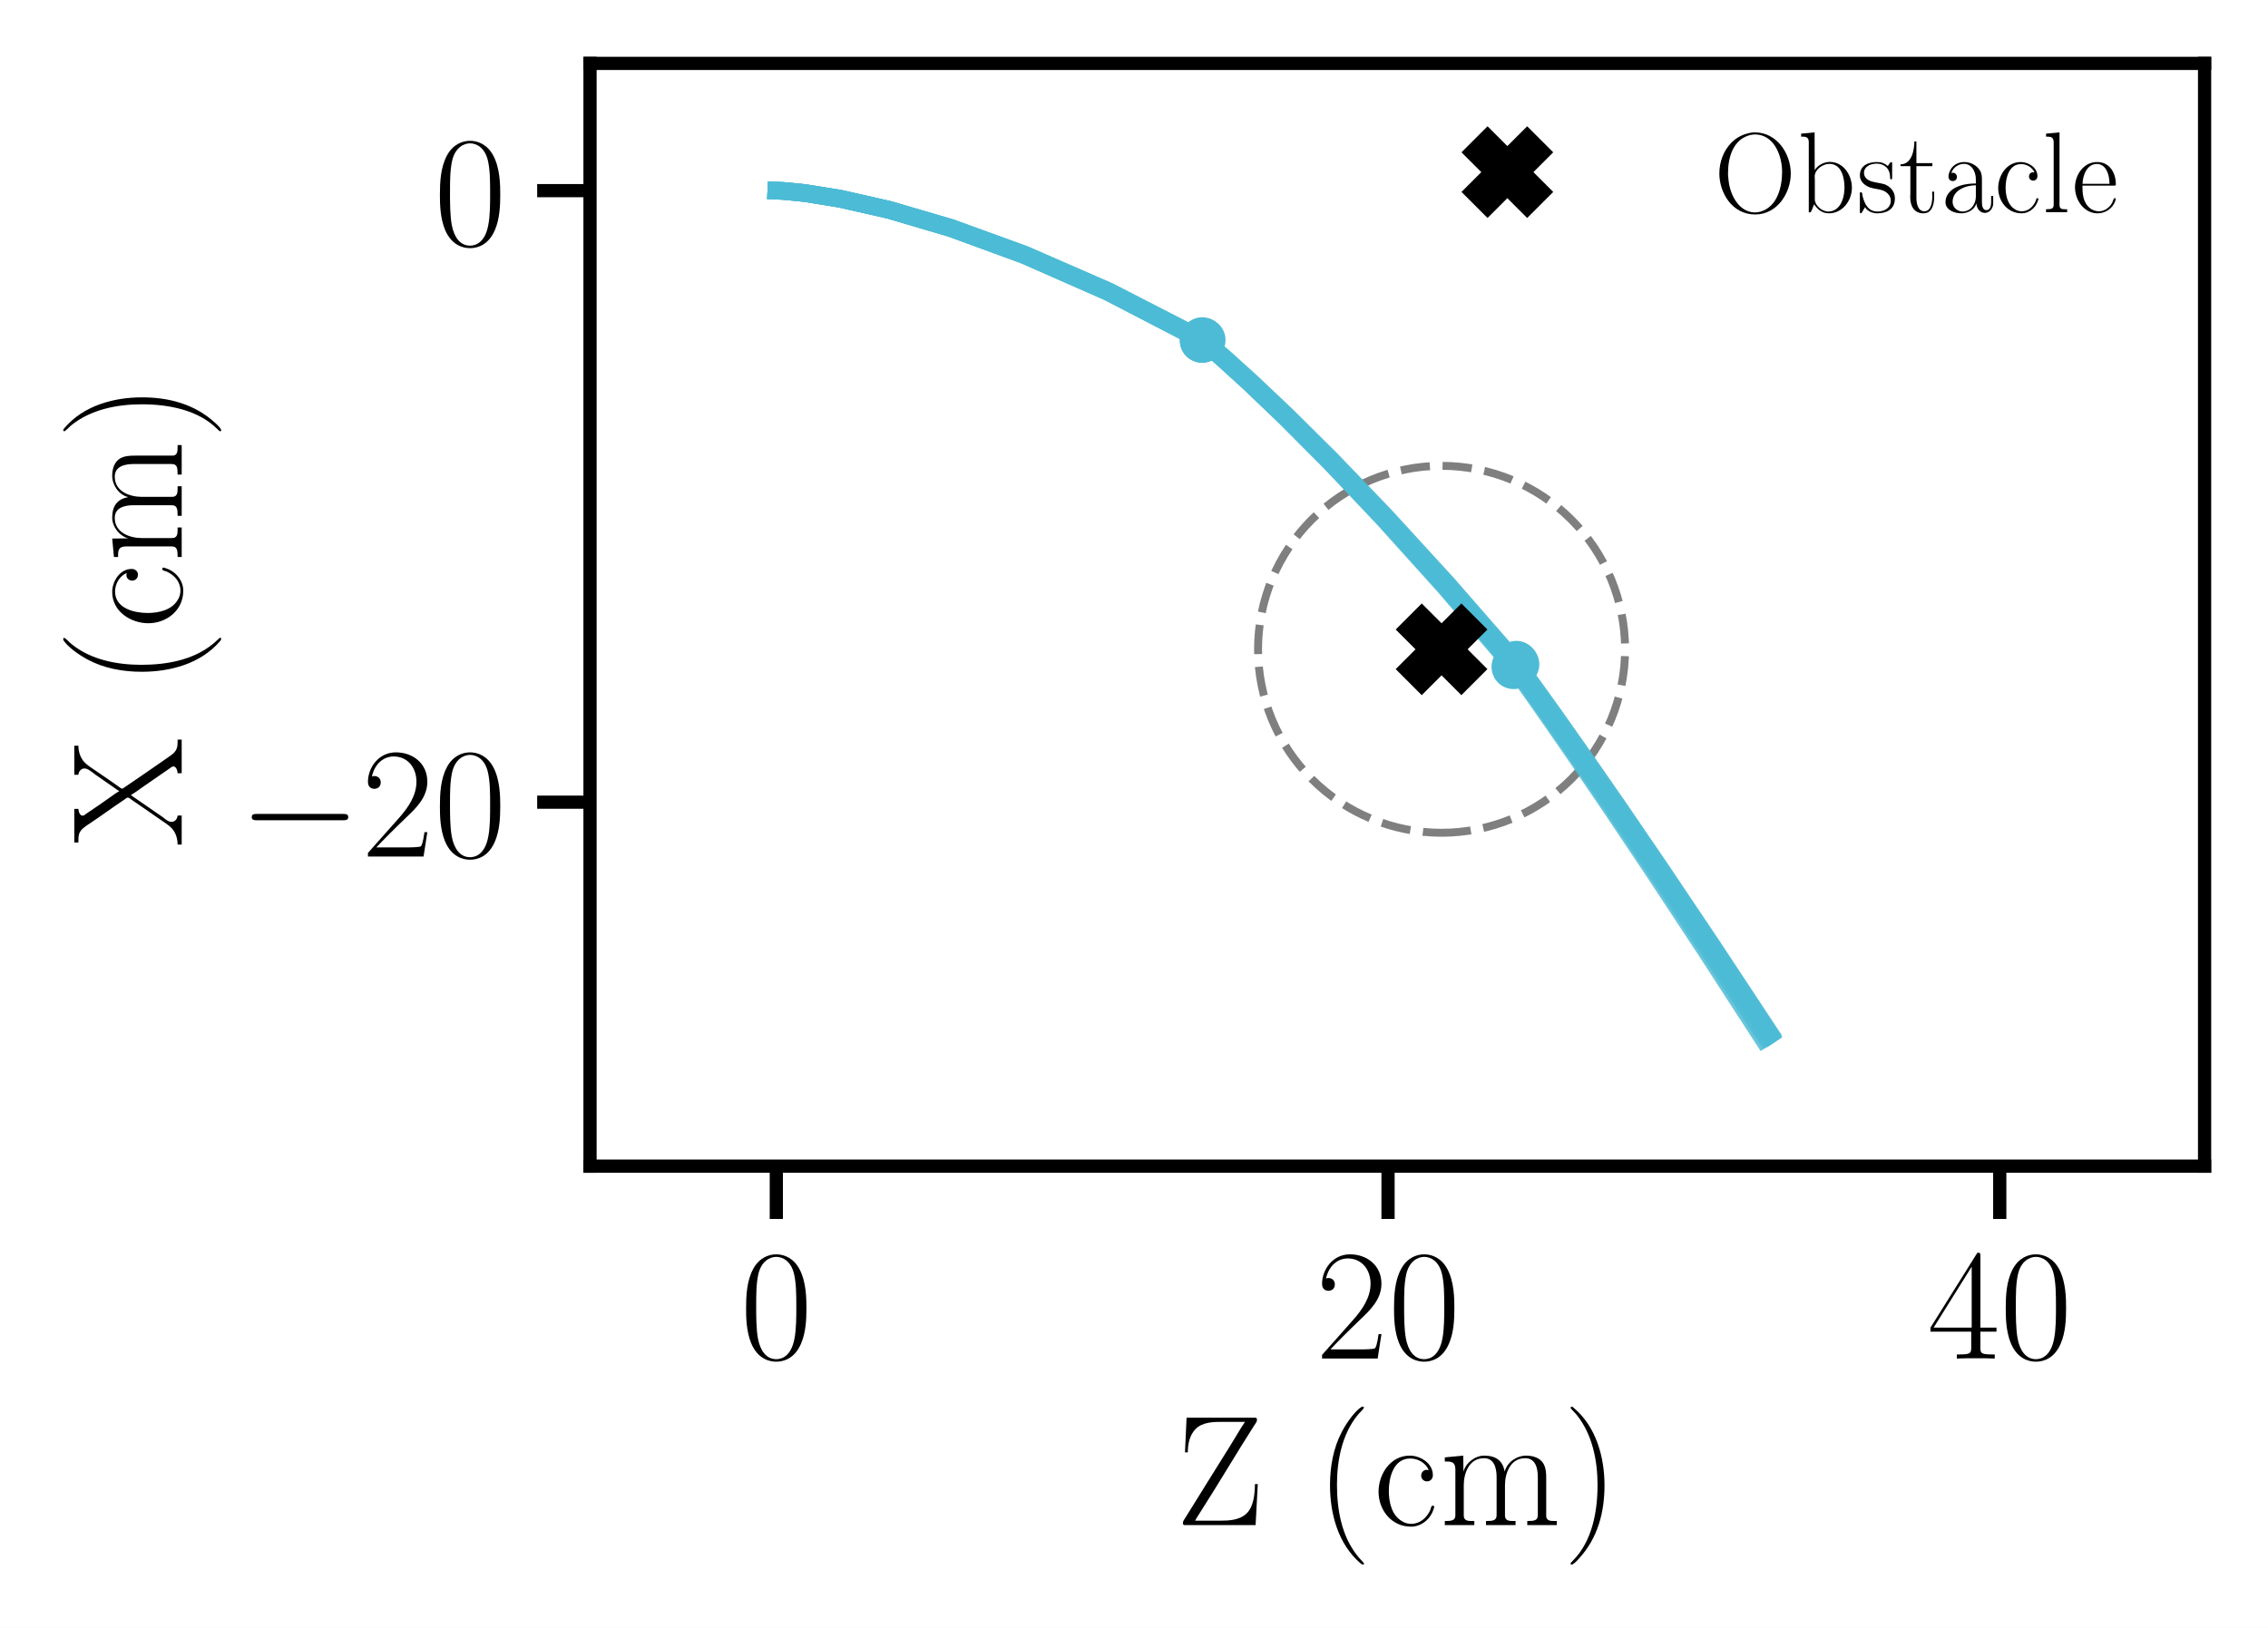
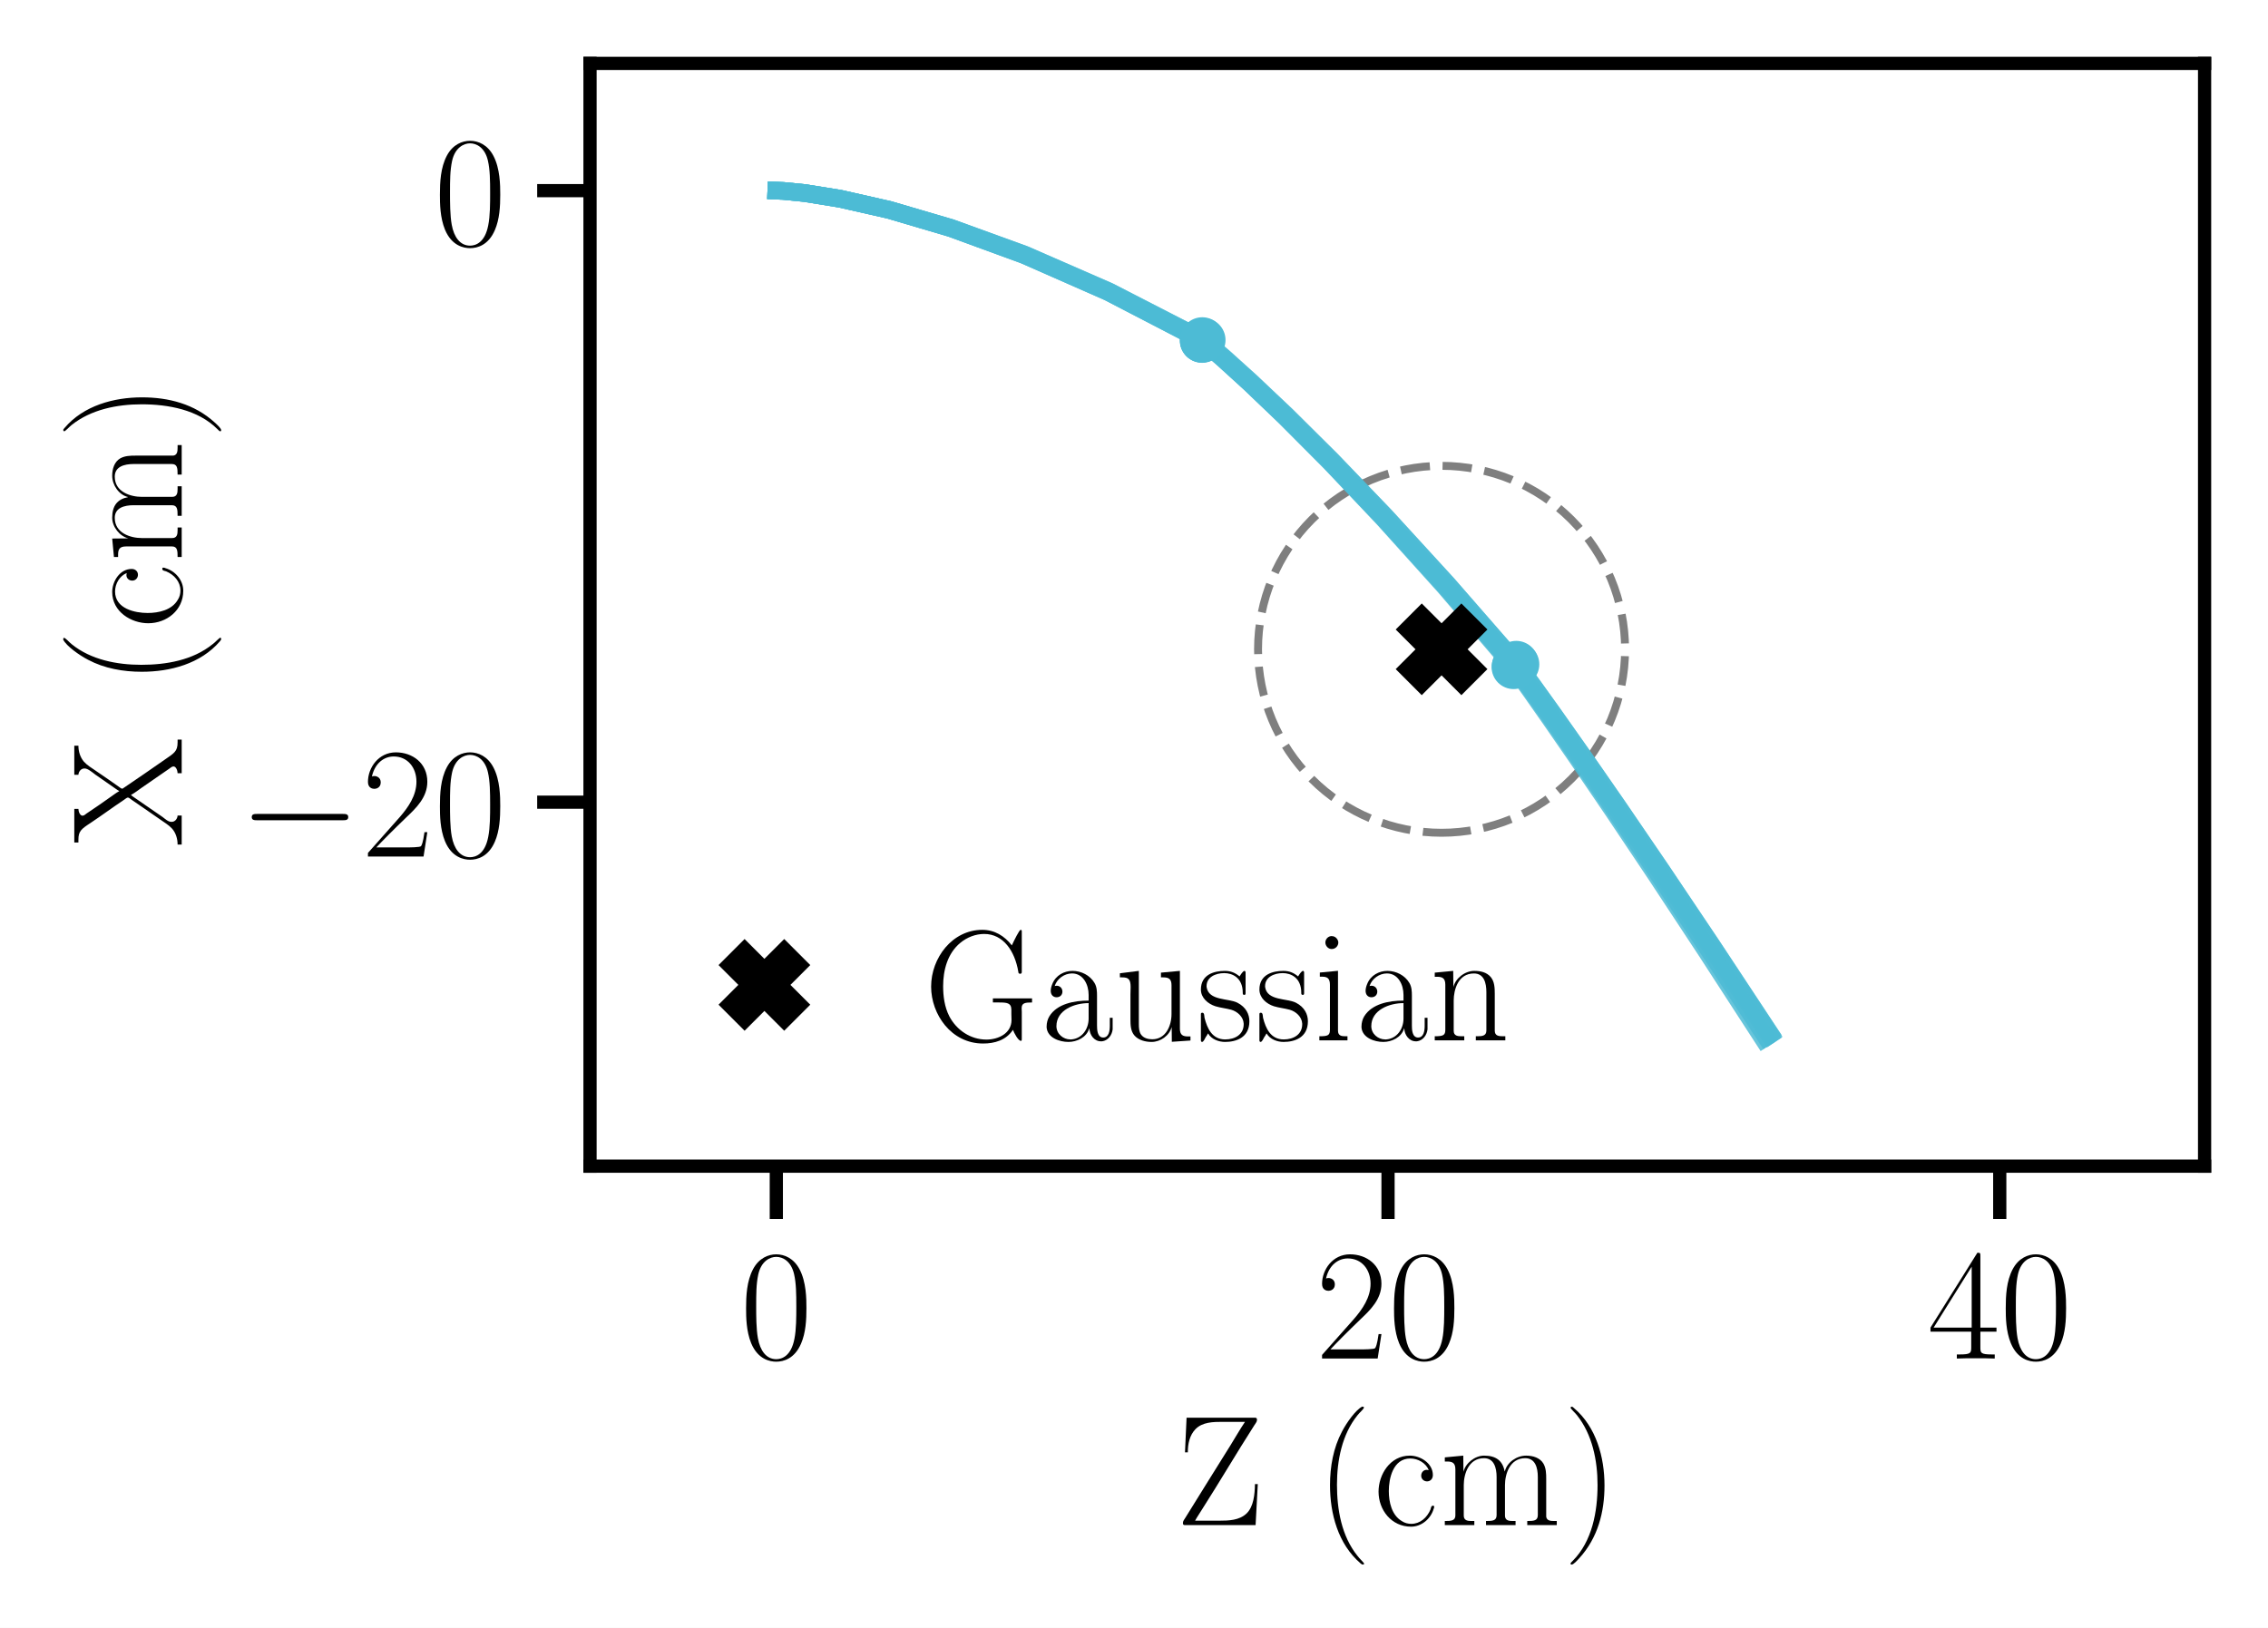
<svg xmlns="http://www.w3.org/2000/svg" xmlns:xlink="http://www.w3.org/1999/xlink" width="257.52pt" height="184.879pt" viewBox="0 0 257.52 184.879" version="1.1">
  <defs>
    <style type="text/css">*{stroke-linejoin: round; stroke-linecap: butt}</style>
  </defs>
  <g id="figure_1">
    <g id="patch_1">
      <path d="M 0 184.879  L 257.52 184.879  L 257.52 0  L 0 0  z " style="fill: #ffffff" />
    </g>
    <g id="axes_1">
      <g id="patch_2">
        <path d="M 66.994 132.446  L 250.32 132.446  L 250.32 7.2  L 66.994 7.2  z " style="fill: #ffffff" />
      </g>
      <g id="matplotlib.axis_1">
        <g id="xtick_1">
          <g id="line2d_1">
            <defs>
-               <path id="m7cae6a64da" d="M 0 0  L 0 6  " style="stroke: #000000; stroke-width: 1.5" />
-             </defs>
-             <g>
-               <use xlink:href="#m7cae6a64da" x="88.147" y="132.446" style="stroke: #000000; stroke-width: 1.5" />
+               <path id="m1f155bab5a" d="M 0 0  L 0 6  " style="stroke: #000000; stroke-width: 1.5" />
+             </defs>
+             <g>
+               <use xlink:href="#m1f155bab5a" x="88.147" y="132.446" style="stroke: #000000; stroke-width: 1.5" />
            </g>
          </g>
          <g id="text_1">
            <g transform="translate(84.03441 154.295) scale(0.18 -0.18)">
              <defs>
                <path id="CMR17-32" d="M 2688 2038  C 2688 2430 2681 3099 2412 3613  C 2176 4063 1798 4224 1465 4224  C 1158 4224 768 4082 524 3620  C 268 3137 243 2539 243 2038  C 243 1671 249 1112 448 623  C 723 -39 1216 -128 1465 -128  C 1760 -128 2208 -7 2470 604  C 2662 1048 2688 1568 2688 2038  z M 1465 -26  C 1056 -26 812 328 723 816  C 652 1196 652 1749 652 2109  C 652 2604 652 3015 736 3407  C 857 3954 1216 4121 1465 4121  C 1728 4121 2067 3947 2188 3420  C 2272 3054 2278 2623 2278 2109  C 2278 1691 2278 1176 2201 797  C 2067 96 1689 -26 1465 -26  z " transform="scale(0.015625)" />
              </defs>
              <use xlink:href="#CMR17-32" transform="scale(0.996264)" />
            </g>
          </g>
        </g>
        <g id="xtick_2">
          <g id="line2d_2">
            <g>
-               <use xlink:href="#m7cae6a64da" x="157.604" y="132.446" style="stroke: #000000; stroke-width: 1.5" />
+               <use xlink:href="#m1f155bab5a" x="157.604" y="132.446" style="stroke: #000000; stroke-width: 1.5" />
            </g>
          </g>
          <g id="text_2">
            <g transform="translate(149.3799 154.295) scale(0.18 -0.18)">
              <defs>
                <path id="CMR17-34" d="M 2668 990  L 2553 990  C 2489 537 2438 460 2412 422  C 2380 371 1920 371 1830 371  L 601 371  C 832 620 1280 1073 1824 1596  C 2214 1966 2668 2400 2668 3033  C 2668 3788 2067 4224 1395 4224  C 691 4224 262 3603 262 3027  C 262 2777 448 2745 524 2745  C 588 2745 780 2783 780 3007  C 780 3206 614 3264 524 3264  C 486 3264 448 3257 422 3244  C 544 3788 915 4057 1305 4057  C 1862 4057 2227 3616 2227 3033  C 2227 2477 1900 1998 1536 1583  L 262 147  L 262 0  L 2515 0  L 2668 990  z " transform="scale(0.015625)" />
              </defs>
              <use xlink:href="#CMR17-34" transform="scale(0.996264)" />
              <use xlink:href="#CMR17-32" transform="translate(45.69048 0) scale(0.996264)" />
            </g>
          </g>
        </g>
        <g id="xtick_3">
          <g id="line2d_3">
            <g>
-               <use xlink:href="#m7cae6a64da" x="227.062" y="132.446" style="stroke: #000000; stroke-width: 1.5" />
+               <use xlink:href="#m1f155bab5a" x="227.062" y="132.446" style="stroke: #000000; stroke-width: 1.5" />
            </g>
          </g>
          <g id="text_3">
            <g transform="translate(218.8375 154.295) scale(0.18 -0.18)">
              <defs>
                <path id="CMR17-36" d="M 2150 4147  C 2150 4281 2144 4288 2028 4288  L 128 1254  L 128 1088  L 1779 1088  L 1779 460  C 1779 230 1766 166 1318 166  L 1196 166  L 1196 0  C 1401 12 1747 12 1964 12  C 2182 12 2528 12 2732 0  L 2732 166  L 2611 166  C 2163 166 2150 230 2150 460  L 2150 1088  L 2803 1088  L 2803 1254  L 2150 1254  L 2150 4147  z M 1798 3723  L 1798 1254  L 256 1254  L 1798 3723  z " transform="scale(0.015625)" />
              </defs>
              <use xlink:href="#CMR17-36" transform="scale(0.996264)" />
              <use xlink:href="#CMR17-32" transform="translate(45.69048 0) scale(0.996264)" />
            </g>
          </g>
        </g>
        <g id="text_4">
          <g transform="translate(133.3843 173.2123) scale(0.18 -0.18)">
            <defs>
              <path id="SFRM1728-73" d="M 480 4352  L 416 2949  L 531 2949  C 531 3293 601 3637 838 3886  C 1120 4179 1561 4185 1939 4185  L 2848 4185  C 2636 3873 2451 3542 2252 3223  C 1644 2249 1030 1268 428 293  C 390 230 332 166 332 89  C 332 25 352 0 409 0  L 3277 0  L 3366 1663  L 3251 1663  C 3244 1249 3200 752 2912 472  C 2617 191 2188 179 1798 179  L 825 179  C 908 332 1011 478 1100 625  C 1824 1758 2502 2917 3225 4045  C 3264 4108 3328 4179 3334 4255  C 3334 4300 3328 4352 3270 4352  L 480 4352  z " transform="scale(0.015625)" />
              <path id="SFRM1728-19f" d="M 1913 4800  C 1651 4665 1286 4152 1100 3793  C 748 3132 614 2369 614 1619  C 614 458 940 -767 1849 -1549  C 1875 -1568 1907 -1600 1945 -1600  C 1964 -1600 1996 -1588 1996 -1568  C 1996 -1524 1804 -1357 1728 -1248  C 1081 -446 896 631 896 1638  C 896 2619 1100 3677 1728 4453  C 1804 4556 1990 4704 1990 4774  C 1990 4787 1964 4800 1939 4800  C 1926 4806 1920 4800 1913 4800  z " transform="scale(0.015625)" />
              <path id="SFRM1728-fe" d="M 2278 2227  C 2252 2233 2220 2240 2195 2240  C 2060 2240 1971 2131 1971 2003  C 1971 1868 2080 1772 2208 1772  C 2336 1772 2444 1868 2444 2028  C 2444 2508 1939 2816 1510 2816  C 704 2816 243 2041 243 1356  C 243 608 768 -64 1561 -64  C 1984 -64 2361 256 2476 659  C 2489 678 2496 710 2496 736  L 2496 755  C 2496 780 2470 787 2451 787  C 2368 787 2368 691 2348 633  C 2208 300 1926 51 1568 51  C 1440 51 1305 83 1190 160  C 774 403 659 934 659 1382  C 659 1881 825 2700 1529 2700  C 1843 2700 2163 2515 2278 2227  z " transform="scale(0.015625)" />
              <path id="SFRM1728-17b" d="M 256 2745  L 256 2577  L 352 2577  C 563 2577 684 2520 684 2256  L 684 391  C 684 172 499 166 256 166  L 256 0  L 1452 0  L 1452 166  L 1337 166  C 1184 166 1024 185 1024 385  L 1024 1619  C 1024 2063 1216 2712 1843 2712  C 2246 2712 2355 2333 2355 1947  L 2355 410  C 2355 179 2201 166 1926 166  L 1926 0  L 3123 0  L 3123 166  L 3008 166  C 2854 166 2694 185 2694 385  L 2694 1619  C 2694 2063 2886 2712 3513 2712  C 3917 2712 4025 2333 4025 1947  L 4025 410  C 4025 179 3872 166 3597 166  L 3597 0  L 4793 0  L 4793 166  L 4685 166  C 4537 166 4390 179 4365 340  L 4365 1876  C 4365 2089 4358 2301 4256 2487  C 4115 2732 3821 2816 3552 2816  C 3168 2816 2777 2545 2688 2179  L 2681 2179  C 2598 2610 2329 2816 1849 2816  C 1478 2816 1094 2513 1011 2159  L 1004 2816  L 256 2745  z " transform="scale(0.015625)" />
              <path id="SFRM1728-1a0" d="M 358 4787  C 345 4780 339 4767 339 4761  C 339 4716 518 4556 595 4460  C 1222 3672 1433 2621 1433 1622  C 1433 552 1216 -659 428 -1447  C 403 -1479 339 -1524 339 -1562  C 339 -1588 358 -1600 384 -1600  C 460 -1600 608 -1434 691 -1344  C 1452 -511 1715 539 1715 1609  C 1715 2749 1382 3979 473 4748  C 448 4767 422 4800 390 4800  C 377 4800 364 4793 358 4787  z " transform="scale(0.015625)" />
            </defs>
            <use xlink:href="#SFRM1728-73" transform="scale(0.996264)" />
            <use xlink:href="#SFRM1728-19f" transform="translate(88.3975 0) scale(0.996264)" />
            <use xlink:href="#SFRM1728-fe" transform="translate(124.7908 0) scale(0.996264)" />
            <use xlink:href="#SFRM1728-17b" transform="translate(166.3877 0) scale(0.996264)" />
            <use xlink:href="#SFRM1728-1a0" transform="translate(244.41 0) scale(0.996264)" />
          </g>
        </g>
      </g>
      <g id="matplotlib.axis_2">
        <g id="ytick_1">
          <g id="line2d_4">
            <defs>
-               <path id="m51e12983cc" d="M 0 0  L -6 0  " style="stroke: #000000; stroke-width: 1.5" />
-             </defs>
-             <g>
-               <use xlink:href="#m51e12983cc" x="66.994" y="91.109" style="stroke: #000000; stroke-width: 1.5" />
+               <path id="m1f0db4201b" d="M 0 0  L -6 0  " style="stroke: #000000; stroke-width: 1.5" />
+             </defs>
+             <g>
+               <use xlink:href="#m1f0db4201b" x="66.994" y="91.109" style="stroke: #000000; stroke-width: 1.5" />
            </g>
          </g>
          <g id="text_5">
            <g transform="translate(27.09724 97.28373) scale(0.18 -0.18)">
              <defs>
                <path id="CMSY10-1" d="M 4217 1472  C 4326 1472 4441 1472 4441 1600  C 4441 1728 4326 1728 4217 1728  L 755 1728  C 646 1728 531 1728 531 1600  C 531 1472 646 1472 755 1472  L 4217 1472  z " transform="scale(0.015625)" />
              </defs>
              <use xlink:href="#CMSY10-1" transform="scale(0.996264)" />
              <use xlink:href="#CMR17-34" transform="translate(77.48747 0) scale(0.996264)" />
              <use xlink:href="#CMR17-32" transform="translate(123.1779 0) scale(0.996264)" />
            </g>
          </g>
        </g>
        <g id="ytick_2">
          <g id="line2d_5">
            <g>
-               <use xlink:href="#m51e12983cc" x="66.994" y="21.651" style="stroke: #000000; stroke-width: 1.5" />
+               <use xlink:href="#m1f0db4201b" x="66.994" y="21.651" style="stroke: #000000; stroke-width: 1.5" />
            </g>
          </g>
          <g id="text_6">
            <g transform="translate(49.26927 27.82611) scale(0.18 -0.18)">
              <use xlink:href="#CMR17-32" transform="scale(0.996264)" />
            </g>
          </g>
        </g>
        <g id="text_7">
          <g transform="translate(20.63014 96.26231) rotate(-90) scale(0.18 -0.18)">
            <defs>
              <path id="SFRM1728-6f" d="M 204 4352  L 204 4185  L 320 4185  C 659 4185 748 4077 998 3694  C 1299 3242 1625 2803 1926 2351  C 1964 2293 2028 2223 2028 2179  C 2028 2134 1958 2064 1926 2013  L 1638 1593  C 1472 1351 1305 1115 1139 873  C 1024 714 921 529 774 395  C 595 236 358 166 121 166  L 121 0  L 1299 0  L 1299 166  C 1171 172 1043 268 1043 402  L 1043 421  C 1043 548 1164 675 1241 777  C 1465 1109 1702 1440 1926 1771  C 1996 1866 2054 1968 2131 2058  C 2214 1905 2329 1758 2432 1612  C 2688 1249 2937 873 3193 510  C 3225 465 3289 395 3289 332  C 3289 230 3123 166 3014 166  L 3014 0  L 4377 0  L 4377 166  L 4262 166  C 3897 166 3827 306 3558 695  C 3180 1242 2790 1796 2419 2351  C 2406 2370 2387 2389 2387 2414  C 2387 2452 2451 2522 2483 2573  L 2752 2956  C 2873 3134 3001 3319 3123 3497  C 3232 3656 3334 3828 3481 3962  C 3661 4115 3897 4185 4128 4185  L 4128 4352  L 2950 4352  L 2950 4185  C 3078 4178 3206 4083 3206 3943  L 3206 3930  C 3206 3803 3052 3624 2956 3497  C 2764 3217 2572 2943 2380 2669  C 2355 2624 2316 2586 2297 2535  L 2284 2535  C 2220 2656 2131 2765 2054 2879  C 1824 3204 1600 3522 1382 3854  C 1344 3905 1292 3956 1292 4019  C 1292 4121 1459 4185 1568 4185  L 1568 4352  L 204 4352  z " transform="scale(0.015625)" />
            </defs>
            <use xlink:href="#SFRM1728-6f" transform="scale(0.996264)" />
            <use xlink:href="#SFRM1728-19f" transform="translate(101.3665 0) scale(0.996264)" />
            <use xlink:href="#SFRM1728-fe" transform="translate(137.7599 0) scale(0.996264)" />
            <use xlink:href="#SFRM1728-17b" transform="translate(179.3568 0) scale(0.996264)" />
            <use xlink:href="#SFRM1728-1a0" transform="translate(257.3791 0) scale(0.996264)" />
          </g>
        </g>
      </g>
      <g id="patch_3">
-         <path d="M 163.682 94.582  C 169.208 94.582 174.508 92.386 178.416 88.479  C 182.323 84.571 184.519 79.271 184.519 73.745  C 184.519 68.219 182.323 62.918 178.416 59.01  C 174.508 55.103 169.208 52.907 163.682 52.907  C 158.156 52.907 152.855 55.103 148.948 59.01  C 145.04 62.918 142.844 68.219 142.844 73.745  C 142.844 79.271 145.04 84.571 148.948 88.479  C 152.855 92.386 158.156 94.582 163.682 94.582  L 163.682 94.582  z " clip-path="url(#pe5f2f1bacd)" style="fill: none; opacity: 0.5; stroke-dasharray: 3.33,1.44; stroke-dashoffset: 0; stroke: #000000; stroke-width: 0.9; stroke-linejoin: miter" />
+         <path d="M 163.682 94.582  C 169.208 94.582 174.508 92.386 178.416 88.479  C 182.323 84.571 184.519 79.271 184.519 73.745  C 184.519 68.219 182.323 62.918 178.416 59.01  C 174.508 55.103 169.208 52.907 163.682 52.907  C 158.156 52.907 152.855 55.103 148.948 59.01  C 145.04 62.918 142.844 68.219 142.844 73.745  C 142.844 79.271 145.04 84.571 148.948 88.479  C 152.855 92.386 158.156 94.582 163.682 94.582  L 163.682 94.582  z " clip-path="url(#p93829e2653)" style="fill: none; opacity: 0.5; stroke-dasharray: 3.33,1.44; stroke-dashoffset: 0; stroke: #000000; stroke-width: 0.9; stroke-linejoin: miter" />
      </g>
      <g id="patch_4">
        <path d="M 66.994 132.446  L 66.994 7.2  " style="fill: none; stroke: #000000; stroke-width: 1.5; stroke-linejoin: miter; stroke-linecap: square" />
      </g>
      <g id="patch_5">
        <path d="M 250.32 132.446  L 250.32 7.2  " style="fill: none; stroke: #000000; stroke-width: 1.5; stroke-linejoin: miter; stroke-linecap: square" />
      </g>
      <g id="patch_6">
        <path d="M 66.994 132.446  L 250.32 132.446  " style="fill: none; stroke: #000000; stroke-width: 1.5; stroke-linejoin: miter; stroke-linecap: square" />
      </g>
      <g id="patch_7">
        <path d="M 66.994 7.2  L 250.32 7.2  " style="fill: none; stroke: #000000; stroke-width: 1.5; stroke-linejoin: miter; stroke-linecap: square" />
      </g>
      <g id="line2d_6">
-         <path d="M 88.147 21.651  L 88.963 21.686  L 91.399 21.928  L 95.421 22.581  L 100.969 23.846  L 107.964 25.915  L 116.302 28.971  L 125.86 33.183  L 136.498 38.709  L 137.115 39.222  L 138.933 40.802  L 141.902 43.504  L 145.969 47.381  L 151.079 52.485  L 157.175 58.866  L 164.197 66.569  L 172.084 75.638  L 172.557 76.277  L 173.963 78.205  L 176.283 81.435  L 179.497 85.981  L 183.586 91.856  L 188.529 99.073  L 194.307 107.646  L 200.899 117.586  " clip-path="url(#pe5f2f1bacd)" style="fill: none; stroke: #4dbbd5; stroke-opacity: 0.85; stroke-width: 2; stroke-linecap: square" />
+         <path d="M 88.147 21.651  L 88.963 21.686  L 91.399 21.928  L 95.421 22.581  L 100.969 23.846  L 107.964 25.915  L 116.302 28.971  L 125.86 33.183  L 136.498 38.709  L 137.115 39.222  L 138.933 40.802  L 141.902 43.504  L 145.969 47.381  L 151.079 52.485  L 157.175 58.866  L 164.197 66.569  L 172.084 75.638  L 172.557 76.277  L 173.963 78.205  L 176.283 81.435  L 179.497 85.981  L 183.586 91.856  L 188.529 99.073  L 194.307 107.646  L 200.899 117.586  " clip-path="url(#p93829e2653)" style="fill: none; stroke: #4dbbd5; stroke-opacity: 0.85; stroke-width: 2; stroke-linecap: square" />
      </g>
      <g id="line2d_7">
-         <path d="M 88.147 21.651  L 88.962 21.686  L 91.396 21.927  L 95.415 22.579  L 100.959 23.841  L 107.949 25.905  L 116.282 28.953  L 125.837 33.156  L 136.473 38.669  L 137.09 39.183  L 138.907 40.764  L 141.872 43.47  L 145.928 47.359  L 151.017 52.483  L 157.079 58.894  L 164.049 66.638  L 171.864 75.762  L 172.329 76.406  L 173.713 78.348  L 175.996 81.602  L 179.158 86.18  L 183.18 92.095  L 188.042 99.361  L 193.724 107.99  L 200.206 117.994  " clip-path="url(#pe5f2f1bacd)" style="fill: none; stroke: #4dbbd5; stroke-opacity: 0.85; stroke-width: 2; stroke-linecap: square" />
+         <path d="M 88.147 21.651  L 88.962 21.686  L 91.396 21.927  L 95.415 22.579  L 100.959 23.841  L 107.949 25.905  L 116.282 28.953  L 125.837 33.156  L 136.473 38.669  L 137.09 39.183  L 138.907 40.764  L 141.872 43.47  L 145.928 47.359  L 151.017 52.483  L 157.079 58.894  L 164.049 66.638  L 171.864 75.762  L 172.329 76.406  L 173.713 78.348  L 175.996 81.602  L 179.158 86.18  L 183.18 92.095  L 188.042 99.361  L 193.724 107.99  L 200.206 117.994  " clip-path="url(#p93829e2653)" style="fill: none; stroke: #4dbbd5; stroke-opacity: 0.85; stroke-width: 2; stroke-linecap: square" />
      </g>
      <g id="line2d_8">
-         <path d="M 88.147 21.651  L 88.964 21.686  L 91.406 21.926  L 95.438 22.576  L 101 23.835  L 108.014 25.893  L 116.379 28.932  L 125.971 33.123  L 136.652 38.622  L 137.27 39.133  L 139.093 40.703  L 142.069 43.392  L 146.145 47.254  L 151.263 52.342  L 157.366 58.706  L 164.393 66.393  L 172.281 75.449  L 172.754 76.089  L 174.158 78.019  L 176.474 81.253  L 179.681 85.806  L 183.759 91.691  L 188.688 98.922  L 194.446 107.512  L 201.013 117.473  " clip-path="url(#pe5f2f1bacd)" style="fill: none; stroke: #4dbbd5; stroke-opacity: 0.85; stroke-width: 2; stroke-linecap: square" />
+         <path d="M 88.147 21.651  L 88.964 21.686  L 91.406 21.926  L 95.438 22.576  L 101 23.835  L 108.014 25.893  L 116.379 28.932  L 125.971 33.123  L 136.652 38.622  L 137.27 39.133  L 139.093 40.703  L 142.069 43.392  L 146.145 47.254  L 151.263 52.342  L 157.366 58.706  L 164.393 66.393  L 172.281 75.449  L 172.754 76.089  L 174.158 78.019  L 176.474 81.253  L 179.681 85.806  L 183.759 91.691  L 188.688 98.922  L 194.446 107.512  L 201.013 117.473  " clip-path="url(#p93829e2653)" style="fill: none; stroke: #4dbbd5; stroke-opacity: 0.85; stroke-width: 2; stroke-linecap: square" />
      </g>
      <g id="line2d_9">
-         <path d="M 88.147 21.651  L 88.962 21.686  L 91.395 21.925  L 95.412 22.571  L 100.956 23.822  L 107.948 25.869  L 116.288 28.892  L 125.854 33.062  L 136.509 38.532  L 137.129 39.042  L 138.954 40.609  L 141.933 43.292  L 146.012 47.145  L 151.135 52.223  L 157.242 58.574  L 164.272 66.247  L 172.163 75.287  L 172.636 75.927  L 174.041 77.855  L 176.358 81.087  L 179.568 85.635  L 183.649 91.515  L 188.581 98.739  L 194.344 107.321  L 200.915 117.274  " clip-path="url(#pe5f2f1bacd)" style="fill: none; stroke: #4dbbd5; stroke-opacity: 0.85; stroke-width: 2; stroke-linecap: square" />
+         <path d="M 88.147 21.651  L 88.962 21.686  L 91.395 21.925  L 95.412 22.571  L 100.956 23.822  L 107.948 25.869  L 116.288 28.892  L 125.854 33.062  L 136.509 38.532  L 137.129 39.042  L 138.954 40.609  L 141.933 43.292  L 146.012 47.145  L 151.135 52.223  L 157.242 58.574  L 164.272 66.247  L 172.163 75.287  L 172.636 75.927  L 174.041 77.855  L 176.358 81.087  L 179.568 85.635  L 183.649 91.515  L 188.581 98.739  L 194.344 107.321  L 200.915 117.274  " clip-path="url(#p93829e2653)" style="fill: none; stroke: #4dbbd5; stroke-opacity: 0.85; stroke-width: 2; stroke-linecap: square" />
      </g>
      <g id="line2d_10">
-         <path d="M 88.147 21.651  L 88.962 21.686  L 91.396 21.927  L 95.413 22.579  L 100.956 23.841  L 107.945 25.905  L 116.276 28.953  L 125.829 33.155  L 136.461 38.668  L 137.077 39.181  L 138.894 40.759  L 141.857 43.459  L 145.914 47.337  L 151.007 52.446  L 157.077 58.835  L 164.062 66.552  L 171.899 75.642  L 172.368 76.284  L 173.762 78.222  L 176.064 81.466  L 179.252 86.032  L 183.309 91.932  L 188.215 99.179  L 193.949 107.784  L 200.493 117.761  " clip-path="url(#pe5f2f1bacd)" style="fill: none; stroke: #4dbbd5; stroke-opacity: 0.85; stroke-width: 2; stroke-linecap: square" />
+         <path d="M 88.147 21.651  L 88.962 21.686  L 91.396 21.927  L 95.413 22.579  L 100.956 23.841  L 107.945 25.905  L 116.276 28.953  L 125.829 33.155  L 136.461 38.668  L 137.077 39.181  L 138.894 40.759  L 141.857 43.459  L 145.914 47.337  L 151.007 52.446  L 157.077 58.835  L 164.062 66.552  L 171.899 75.642  L 172.368 76.284  L 173.762 78.222  L 176.064 81.466  L 179.252 86.032  L 183.309 91.932  L 188.215 99.179  L 193.949 107.784  L 200.493 117.761  " clip-path="url(#p93829e2653)" style="fill: none; stroke: #4dbbd5; stroke-opacity: 0.85; stroke-width: 2; stroke-linecap: square" />
      </g>
      <g id="line2d_11">
        <defs>
-           <path id="m6c9a15b9d2" d="M 0 2  C 0.53 2 1.039 1.789 1.414 1.414  C 1.789 1.039 2 0.53 2 0  C 2 -0.53 1.789 -1.039 1.414 -1.414  C 1.039 -1.789 0.53 -2 0 -2  C -0.53 -2 -1.039 -1.789 -1.414 -1.414  C -1.789 -1.039 -2 -0.53 -2 0  C -2 0.53 -1.789 1.039 -1.414 1.414  C -1.039 1.789 -0.53 2 0 2  z " style="stroke: #4dbbd5" />
+           <path id="m07622b956a" d="M 0 2  C 0.53 2 1.039 1.789 1.414 1.414  C 1.789 1.039 2 0.53 2 0  C 2 -0.53 1.789 -1.039 1.414 -1.414  C 1.039 -1.789 0.53 -2 0 -2  C -0.53 -2 -1.039 -1.789 -1.414 -1.414  C -1.789 -1.039 -2 -0.53 -2 0  C -2 0.53 -1.789 1.039 -1.414 1.414  C -1.039 1.789 -0.53 2 0 2  z " style="stroke: #4dbbd5" />
        </defs>
-         <g clip-path="url(#pe5f2f1bacd)">
-           <use xlink:href="#m6c9a15b9d2" x="136.498" y="38.709" style="fill: #4dbbd5; stroke: #4dbbd5" />
+         <g clip-path="url(#p93829e2653)">
+           <use xlink:href="#m07622b956a" x="136.498" y="38.709" style="fill: #4dbbd5; stroke: #4dbbd5" />
        </g>
      </g>
      <g id="line2d_12">
-         <g clip-path="url(#pe5f2f1bacd)">
-           <use xlink:href="#m6c9a15b9d2" x="172.084" y="75.638" style="fill: #4dbbd5; stroke: #4dbbd5" />
+         <g clip-path="url(#p93829e2653)">
+           <use xlink:href="#m07622b956a" x="172.084" y="75.638" style="fill: #4dbbd5; stroke: #4dbbd5" />
        </g>
      </g>
      <g id="line2d_13">
-         <g clip-path="url(#pe5f2f1bacd)">
-           <use xlink:href="#m6c9a15b9d2" x="136.473" y="38.669" style="fill: #4dbbd5; stroke: #4dbbd5" />
+         <g clip-path="url(#p93829e2653)">
+           <use xlink:href="#m07622b956a" x="136.473" y="38.669" style="fill: #4dbbd5; stroke: #4dbbd5" />
        </g>
      </g>
      <g id="line2d_14">
-         <g clip-path="url(#pe5f2f1bacd)">
-           <use xlink:href="#m6c9a15b9d2" x="171.864" y="75.762" style="fill: #4dbbd5; stroke: #4dbbd5" />
+         <g clip-path="url(#p93829e2653)">
+           <use xlink:href="#m07622b956a" x="171.864" y="75.762" style="fill: #4dbbd5; stroke: #4dbbd5" />
        </g>
      </g>
      <g id="line2d_15">
-         <g clip-path="url(#pe5f2f1bacd)">
-           <use xlink:href="#m6c9a15b9d2" x="136.652" y="38.622" style="fill: #4dbbd5; stroke: #4dbbd5" />
+         <g clip-path="url(#p93829e2653)">
+           <use xlink:href="#m07622b956a" x="136.652" y="38.622" style="fill: #4dbbd5; stroke: #4dbbd5" />
        </g>
      </g>
      <g id="line2d_16">
-         <g clip-path="url(#pe5f2f1bacd)">
-           <use xlink:href="#m6c9a15b9d2" x="172.281" y="75.449" style="fill: #4dbbd5; stroke: #4dbbd5" />
+         <g clip-path="url(#p93829e2653)">
+           <use xlink:href="#m07622b956a" x="172.281" y="75.449" style="fill: #4dbbd5; stroke: #4dbbd5" />
        </g>
      </g>
      <g id="line2d_17">
-         <g clip-path="url(#pe5f2f1bacd)">
-           <use xlink:href="#m6c9a15b9d2" x="136.509" y="38.532" style="fill: #4dbbd5; stroke: #4dbbd5" />
+         <g clip-path="url(#p93829e2653)">
+           <use xlink:href="#m07622b956a" x="136.509" y="38.532" style="fill: #4dbbd5; stroke: #4dbbd5" />
        </g>
      </g>
      <g id="line2d_18">
-         <g clip-path="url(#pe5f2f1bacd)">
-           <use xlink:href="#m6c9a15b9d2" x="172.163" y="75.287" style="fill: #4dbbd5; stroke: #4dbbd5" />
+         <g clip-path="url(#p93829e2653)">
+           <use xlink:href="#m07622b956a" x="172.163" y="75.287" style="fill: #4dbbd5; stroke: #4dbbd5" />
        </g>
      </g>
      <g id="line2d_19">
-         <g clip-path="url(#pe5f2f1bacd)">
-           <use xlink:href="#m6c9a15b9d2" x="136.461" y="38.668" style="fill: #4dbbd5; stroke: #4dbbd5" />
+         <g clip-path="url(#p93829e2653)">
+           <use xlink:href="#m07622b956a" x="136.461" y="38.668" style="fill: #4dbbd5; stroke: #4dbbd5" />
        </g>
      </g>
      <g id="line2d_20">
-         <g clip-path="url(#pe5f2f1bacd)">
-           <use xlink:href="#m6c9a15b9d2" x="171.899" y="75.642" style="fill: #4dbbd5; stroke: #4dbbd5" />
+         <g clip-path="url(#p93829e2653)">
+           <use xlink:href="#m07622b956a" x="171.899" y="75.642" style="fill: #4dbbd5; stroke: #4dbbd5" />
        </g>
      </g>
      <g id="line2d_21">
        <defs>
-           <path id="med808f7894" d="M -2.25 4.5  L 0 2.25  L 2.25 4.5  L 4.5 2.25  L 2.25 0  L 4.5 -2.25  L 2.25 -4.5  L 0 -2.25  L -2.25 -4.5  L -4.5 -2.25  L -2.25 0  L -4.5 2.25  z " style="stroke: #000000; stroke-linejoin: miter" />
+           <path id="m731ec52020" d="M -2.25 4.5  L 0 2.25  L 2.25 4.5  L 4.5 2.25  L 2.25 0  L 4.5 -2.25  L 2.25 -4.5  L 0 -2.25  L -2.25 -4.5  L -4.5 -2.25  L -2.25 0  L -4.5 2.25  z " style="stroke: #000000; stroke-linejoin: miter" />
        </defs>
-         <g clip-path="url(#pe5f2f1bacd)">
-           <use xlink:href="#med808f7894" x="163.682" y="73.745" style="stroke: #000000; stroke-linejoin: miter" />
+         <g clip-path="url(#p93829e2653)">
+           <use xlink:href="#m731ec52020" x="163.682" y="73.745" style="stroke: #000000; stroke-linejoin: miter" />
        </g>
      </g>
      <g id="legend_1">
        <g id="line2d_22">
          <g>
-             <use xlink:href="#med808f7894" x="171.153" y="19.55" style="stroke: #000000; stroke-linejoin: miter" />
+             <use xlink:href="#m731ec52020" x="86.794" y="111.858" style="stroke: #000000; stroke-linejoin: miter" />
          </g>
        </g>
        <g id="text_8">
-           <g transform="translate(194.5525 24.1) scale(0.13 -0.13)">
-             <defs>
-               <path id="SFRM1728-4c" d="M 2233 4480  C 1772 4428 1350 4247 1017 3912  C 563 3455 332 2817 332 2172  C 332 1102 1036 -128 2342 -128  C 3577 -128 4339 1070 4339 2172  C 4339 3289 3558 4480 2323 4480  C 2291 4486 2265 4480 2233 4480  z M 819 2095  L 819 2198  C 819 3003 1062 4093 2086 4337  C 2163 4350 2252 4363 2336 4363  L 2387 4363  C 3430 4318 3853 3132 3853 2275  C 3853 1457 3609 303 2624 26  C 2515 0 2406 -13 2297 -13  C 1414 20 947 980 857 1715  C 838 1843 832 1966 819 2095  z " transform="scale(0.015625)" />
-               <path id="SFRM1728-f2" d="M 243 4408  L 243 4240  L 332 4240  C 550 4240 672 4175 672 3929  L 672 -13  L 780 0  L 844 123  L 972 447  C 1145 188 1382 -64 1804 -64  C 2547 -64 3091 628 3091 1379  C 3091 2097 2598 2822 1862 2822  L 1804 2822  C 1497 2803 1152 2622 1004 2356  L 998 4480  L 243 4408  z M 2668 1224  C 2636 680 2387 39 1760 39  C 1408 39 1011 382 1011 719  L 1011 1787  C 1011 1858 1004 1936 1004 2007  C 1004 2389 1452 2712 1824 2712  C 2560 2712 2675 1832 2675 1372  C 2675 1321 2675 1275 2668 1224  z " transform="scale(0.015625)" />
+           <g transform="translate(104.7936 118.1584) scale(0.18 -0.18)">
+             <defs>
+               <path id="SFRM1728-34" d="M 3648 427  C 3693 304 3859 -20 3974 -20  C 4006 -20 4006 19 4006 51  L 4006 1166  C 4006 1205 4000 1257 4000 1302  C 4000 1516 4141 1536 4422 1536  L 4422 1702  L 2835 1702  L 2835 1536  L 3084 1536  C 3398 1536 3584 1522 3584 1237  L 3584 1062  C 3584 984 3590 907 3590 829  C 3590 284 3059 32 2572 32  C 1932 32 1363 414 1068 978  C 876 1354 819 1786 819 2197  C 819 2847 998 3528 1516 3953  C 1785 4178 2137 4313 2483 4313  C 3257 4313 3725 3619 3865 2782  C 3865 2744 3878 2699 3936 2699  C 3981 2699 4006 2718 4006 2770  L 4006 4422  C 4006 4447 4000 4480 3961 4480  C 3904 4480 3699 4056 3603 3850  C 3302 4236 2899 4480 2406 4480  C 1190 4480 332 3342 332 2178  C 332 1056 1145 -128 2438 -128  C 2899 -128 3366 0 3648 427  z " transform="scale(0.015625)" />
+               <path id="SFRM1728-77" d="M 620 2201  C 716 2502 1017 2713 1324 2713  C 1772 2713 1996 2265 1996 1843  L 1996 1612  C 1414 1612 716 1484 403 972  C 332 857 294 704 294 569  L 294 518  C 332 102 819 -64 1177 -64  C 1516 -64 1913 115 2022 486  L 2028 486  C 2035 224 2220 -39 2496 -39  L 2540 -39  C 2784 -7 2944 211 2969 448  L 2969 915  L 2854 915  L 2854 595  C 2854 396 2822 115 2585 115  C 2348 115 2336 435 2336 595  L 2336 1804  C 2336 1990 2329 2169 2233 2329  C 2054 2636 1696 2816 1344 2816  C 1011 2816 665 2643 524 2284  C 492 2208 460 2105 460 2009  C 460 1849 556 1747 697 1747  C 832 1747 934 1836 934 1977  C 934 2112 832 2214 704 2214  C 678 2214 646 2208 620 2201  z M 1996 1510  L 1996 883  C 1996 467 1734 70 1292 38  L 1254 38  C 966 38 691 262 691 576  C 691 1235 1427 1510 1996 1510  z " transform="scale(0.015625)" />
+               <path id="SFRM1728-1de" d="M 256 2719  L 256 2553  L 352 2553  C 595 2553 691 2483 691 2164  C 691 2062 684 1959 684 1864  L 684 855  C 684 625 691 370 851 191  C 1017 6 1292 -64 1542 -64  C 1900 -64 2265 191 2355 542  L 2361 -58  L 3116 -7  L 3116 159  L 3020 159  C 2816 159 2688 210 2688 472  L 2688 2816  L 1920 2745  L 1920 2553  L 2022 2553  C 2240 2553 2348 2483 2348 2234  L 2348 1066  C 2348 593 2118 44 1568 44  C 1401 44 1216 89 1113 236  C 1030 357 1024 517 1024 663  L 1024 2816  L 256 2719  z " transform="scale(0.015625)" />
              <path id="SFRM1728-1bd" d="M 480 275  L 492 275  C 627 44 921 -64 1177 -64  C 1619 -64 2163 108 2163 774  C 2163 1056 2028 1344 1683 1523  C 1318 1715 505 1593 428 2169  L 428 2201  C 428 2560 787 2726 1145 2726  C 1472 2726 1894 2540 1894 1932  C 1894 1881 1894 1843 1958 1843  C 2003 1843 2009 1875 2009 1920  L 2009 2752  C 2009 2777 1996 2816 1964 2816  C 1907 2816 1811 2668 1766 2592  C 1580 2745 1408 2816 1164 2816  C 748 2816 198 2675 198 2060  C 198 1721 486 1478 787 1382  C 998 1318 1216 1299 1427 1241  C 1676 1171 1920 953 1932 678  L 1932 652  C 1932 243 1587 38 1184 38  C 652 38 454 486 345 915  C 332 985 345 1120 256 1120  C 204 1120 198 1094 198 1056  L 198 0  C 198 -26 211 -64 243 -64  C 307 -64 358 70 396 134  C 428 179 460 224 480 275  z " transform="scale(0.015625)" />
-               <path id="SFRM1728-1ca" d="M 883 3968  C 883 3580 774 2687 108 2687  L 108 2585  L 659 2585  L 659 1112  C 659 1022 652 926 652 836  C 652 334 876 -64 1395 -64  C 1888 -64 1996 463 1996 868  L 1996 1151  L 1881 1151  C 1881 1054 1888 958 1888 855  C 1888 579 1824 51 1446 51  C 1088 51 998 469 998 810  L 998 2585  L 1894 2585  L 1894 2752  L 998 2752  L 998 3968  L 883 3968  z " transform="scale(0.015625)" />
-               <path id="SFRM1728-77" d="M 620 2201  C 716 2502 1017 2713 1324 2713  C 1772 2713 1996 2265 1996 1843  L 1996 1612  C 1414 1612 716 1484 403 972  C 332 857 294 704 294 569  L 294 518  C 332 102 819 -64 1177 -64  C 1516 -64 1913 115 2022 486  L 2028 486  C 2035 224 2220 -39 2496 -39  L 2540 -39  C 2784 -7 2944 211 2969 448  L 2969 915  L 2854 915  L 2854 595  C 2854 396 2822 115 2585 115  C 2348 115 2336 435 2336 595  L 2336 1804  C 2336 1990 2329 2169 2233 2329  C 2054 2636 1696 2816 1344 2816  C 1011 2816 665 2643 524 2284  C 492 2208 460 2105 460 2009  C 460 1849 556 1747 697 1747  C 832 1747 934 1836 934 1977  C 934 2112 832 2214 704 2214  C 678 2214 646 2208 620 2201  z M 1996 1510  L 1996 883  C 1996 467 1734 70 1292 38  L 1254 38  C 966 38 691 262 691 576  C 691 1235 1427 1510 1996 1510  z " transform="scale(0.015625)" />
-               <path id="SFRM1728-173" d="M 256 4408  L 256 4240  L 313 4240  C 524 4240 684 4221 684 3905  L 684 431  C 684 198 576 166 256 166  L 256 0  L 1440 0  L 1440 166  L 1305 166  C 1152 166 1011 185 1011 398  L 1011 4480  L 256 4408  z " transform="scale(0.015625)" />
-               <path id="SFRM1728-136" d="M 627 1491  L 2419 1491  C 2476 1491 2502 1504 2502 1568  C 2502 2195 2169 2816 1446 2816  C 691 2816 211 2092 211 1395  C 211 723 665 -26 1433 -64  L 1484 -64  C 1926 -64 2355 224 2483 678  C 2489 697 2496 716 2496 742  C 2496 774 2476 793 2451 793  C 2368 793 2342 620 2304 544  C 2163 268 1875 51 1555 51  C 1369 51 1164 121 1024 249  C 659 556 627 1049 627 1491  z M 633 1593  C 646 2092 896 2707 1433 2707  C 1907 2707 2092 2214 2131 1830  C 2144 1753 2137 1670 2150 1593  L 633 1593  z " transform="scale(0.015625)" />
-             </defs>
-             <use xlink:href="#SFRM1728-4c" transform="scale(0.996264)" />
-             <use xlink:href="#SFRM1728-f2" transform="translate(72.81862 0) scale(0.996264)" />
-             <use xlink:href="#SFRM1728-1bd" transform="translate(124.8228 0) scale(0.996264)" />
-             <use xlink:href="#SFRM1728-1ca" transform="translate(161.7364 0) scale(0.996264)" />
-             <use xlink:href="#SFRM1728-77" transform="translate(198.1297 0) scale(0.996264)" />
-             <use xlink:href="#SFRM1728-fe" transform="translate(244.9303 0) scale(0.996264)" />
-             <use xlink:href="#SFRM1728-173" transform="translate(286.5272 0) scale(0.996264)" />
-             <use xlink:href="#SFRM1728-136" transform="translate(312.5133 0) scale(0.996264)" />
+               <path id="SFRM1728-16b" d="M 275 2749  L 275 2581  L 364 2581  C 569 2581 684 2523 684 2253  L 684 430  C 684 205 608 166 256 166  L 256 0  L 1395 0  L 1395 166  L 1305 166  C 1158 166 1011 185 1011 391  L 1011 2819  L 275 2749  z M 716 4224  C 576 4198 499 4075 499 3966  C 499 3843 601 3702 755 3702  C 915 3702 1024 3831 1024 3966  C 1024 4076 921 4224 768 4224  C 748 4230 729 4224 716 4224  z " transform="scale(0.015625)" />
+               <path id="SFRM1728-183" d="M 256 2745  L 256 2577  L 352 2577  C 563 2577 684 2520 684 2256  L 684 430  C 684 211 608 166 256 166  L 256 0  L 1452 0  L 1452 166  L 1337 166  C 1184 166 1024 185 1024 385  L 1024 1613  C 1024 2050 1203 2712 1843 2712  C 2252 2712 2348 2327 2348 1954  L 2348 397  C 2348 179 2169 166 1977 166  L 1920 166  L 1920 0  L 3116 0  L 3116 166  L 3014 166  C 2848 166 2688 185 2688 391  L 2688 1883  C 2688 2121 2681 2384 2521 2571  C 2355 2764 2105 2816 1856 2816  C 1484 2816 1094 2520 1011 2159  L 1004 2816  L 256 2745  z " transform="scale(0.015625)" />
+             </defs>
+             <use xlink:href="#SFRM1728-34" transform="scale(0.996264)" />
+             <use xlink:href="#SFRM1728-77" transform="translate(73.45909 0) scale(0.996264)" />
+             <use xlink:href="#SFRM1728-1de" transform="translate(120.2597 0) scale(0.996264)" />
+             <use xlink:href="#SFRM1728-1bd" transform="translate(172.2638 0) scale(0.996264)" />
+             <use xlink:href="#SFRM1728-1bd" transform="translate(209.1775 0) scale(0.996264)" />
+             <use xlink:href="#SFRM1728-16b" transform="translate(246.0911 0) scale(0.996264)" />
+             <use xlink:href="#SFRM1728-77" transform="translate(272.0772 0) scale(0.996264)" />
+             <use xlink:href="#SFRM1728-183" transform="translate(318.8778 0) scale(0.996264)" />
          </g>
        </g>
      </g>
    </g>
  </g>
  <defs>
-     <clipPath id="pe5f2f1bacd">
+     <clipPath id="p93829e2653">
      <rect x="66.994" y="7.2" width="183.326" height="125.246" />
    </clipPath>
  </defs>
</svg>
